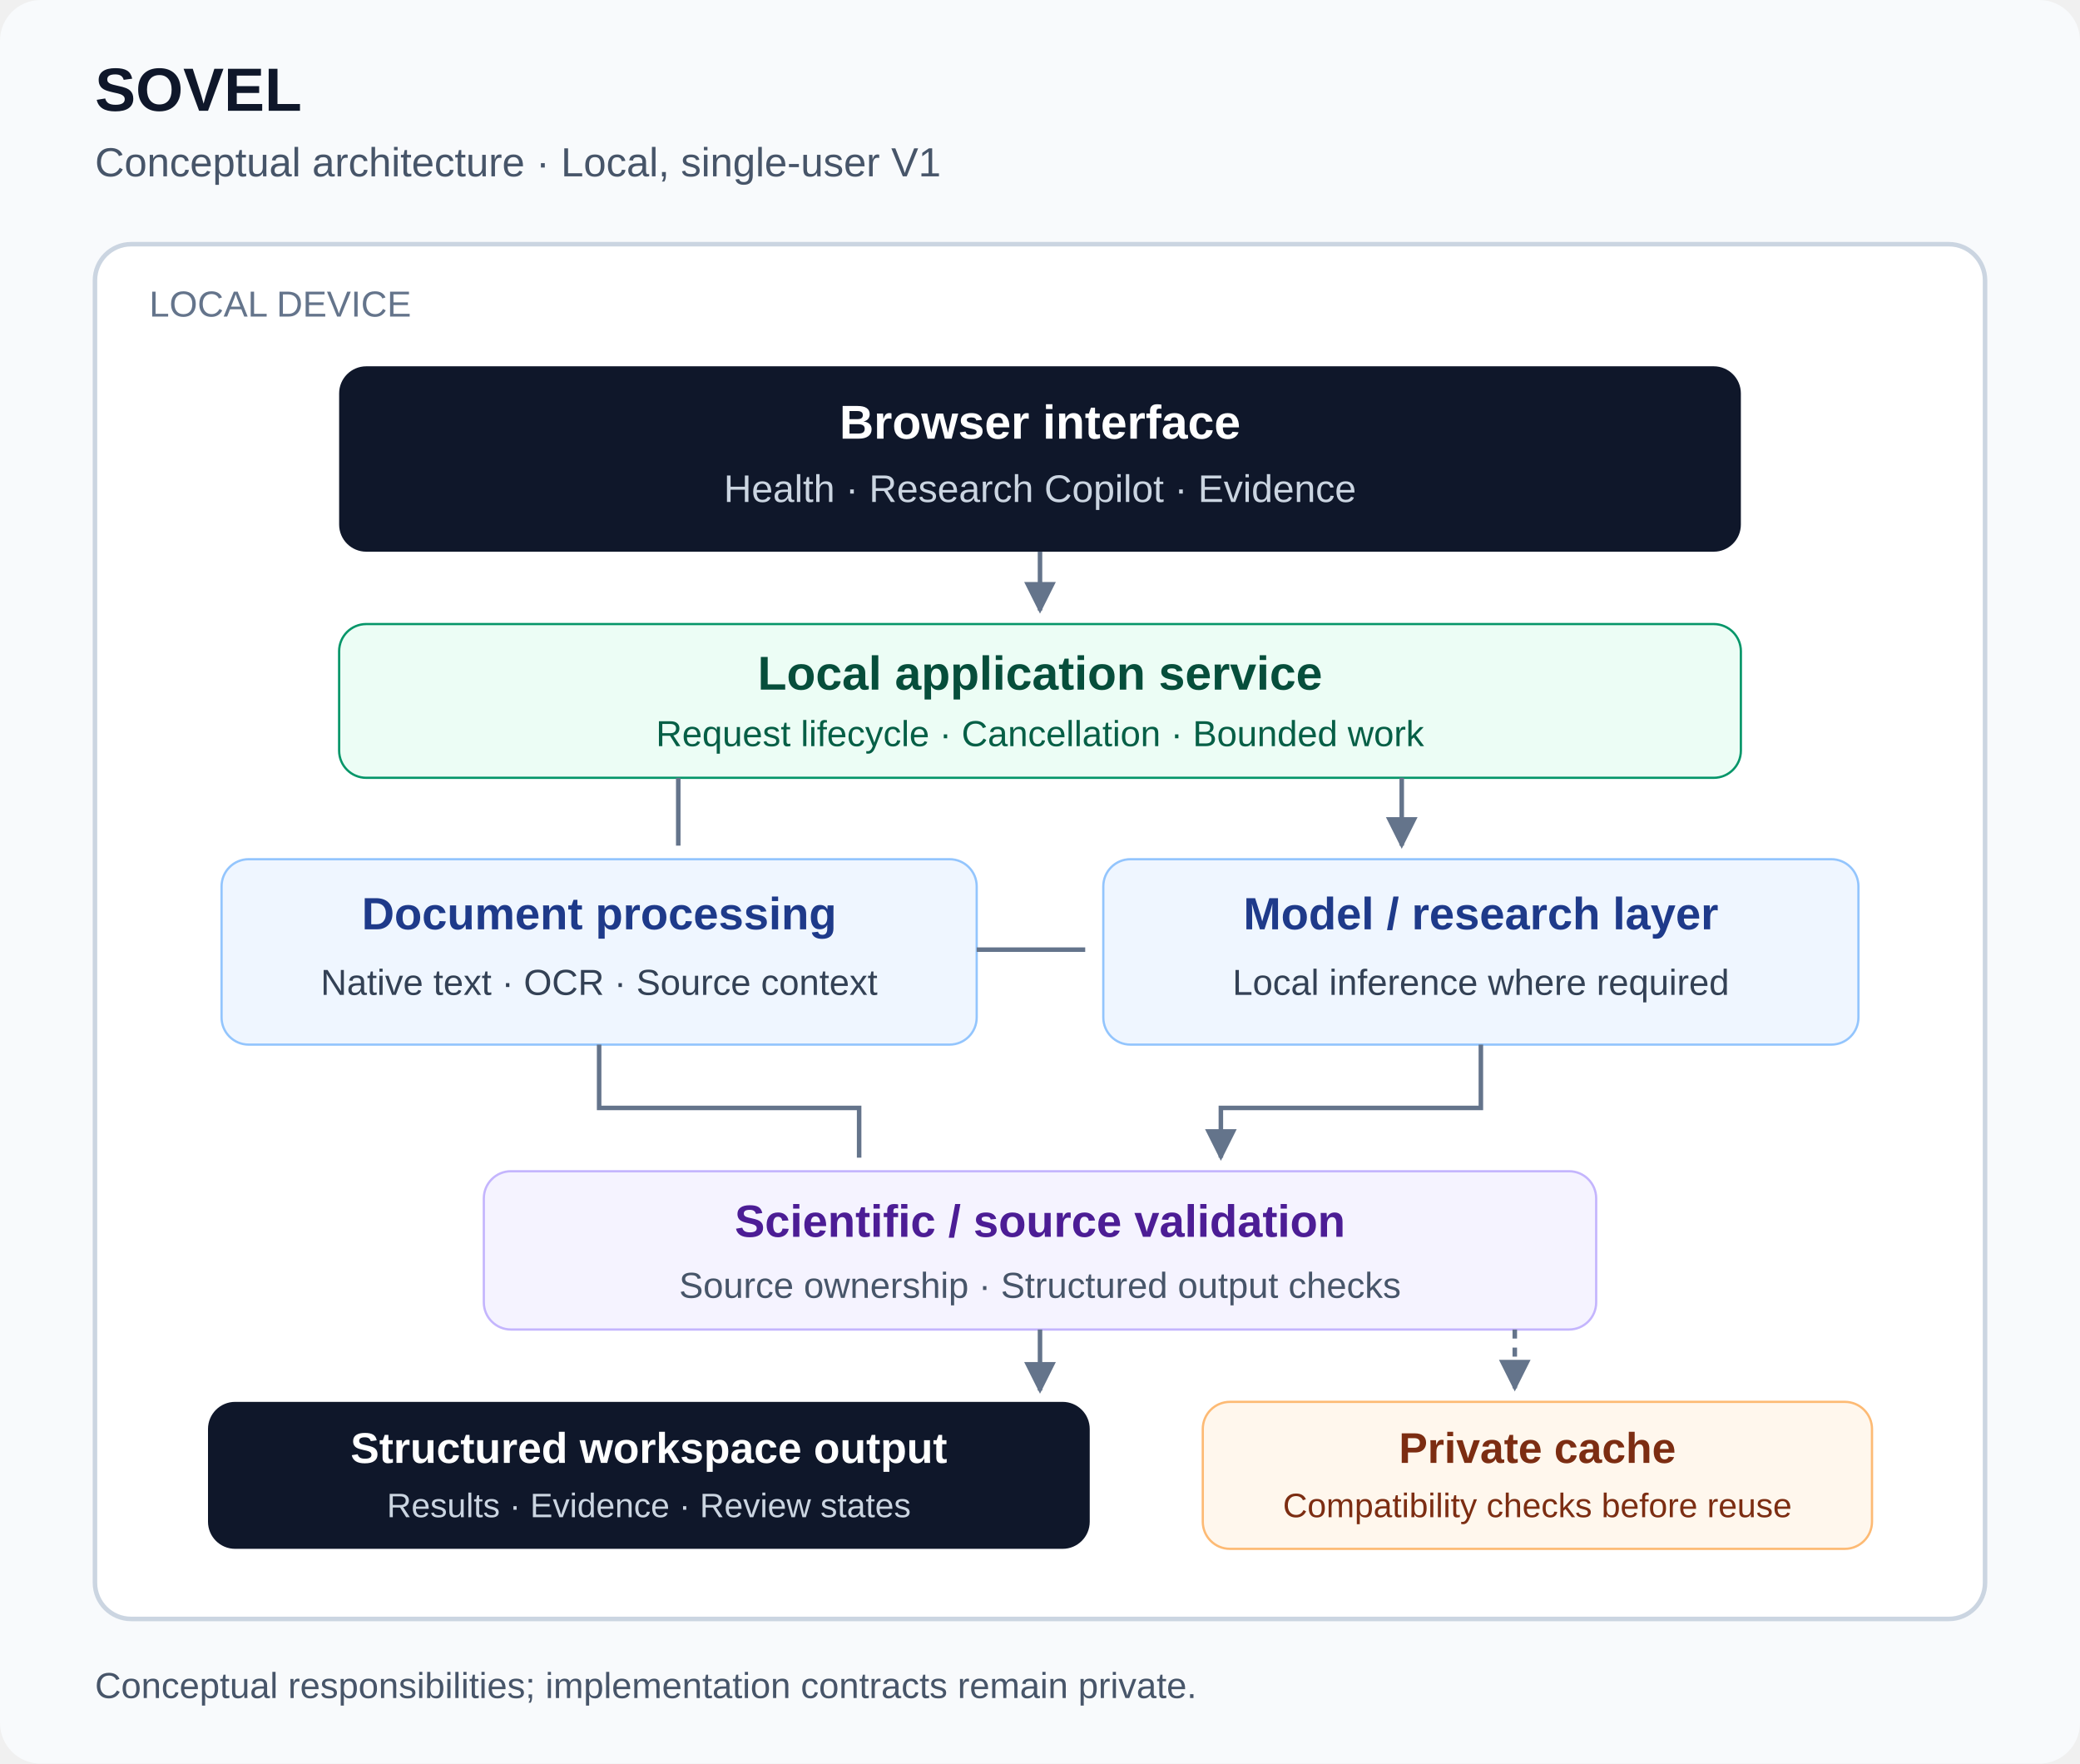
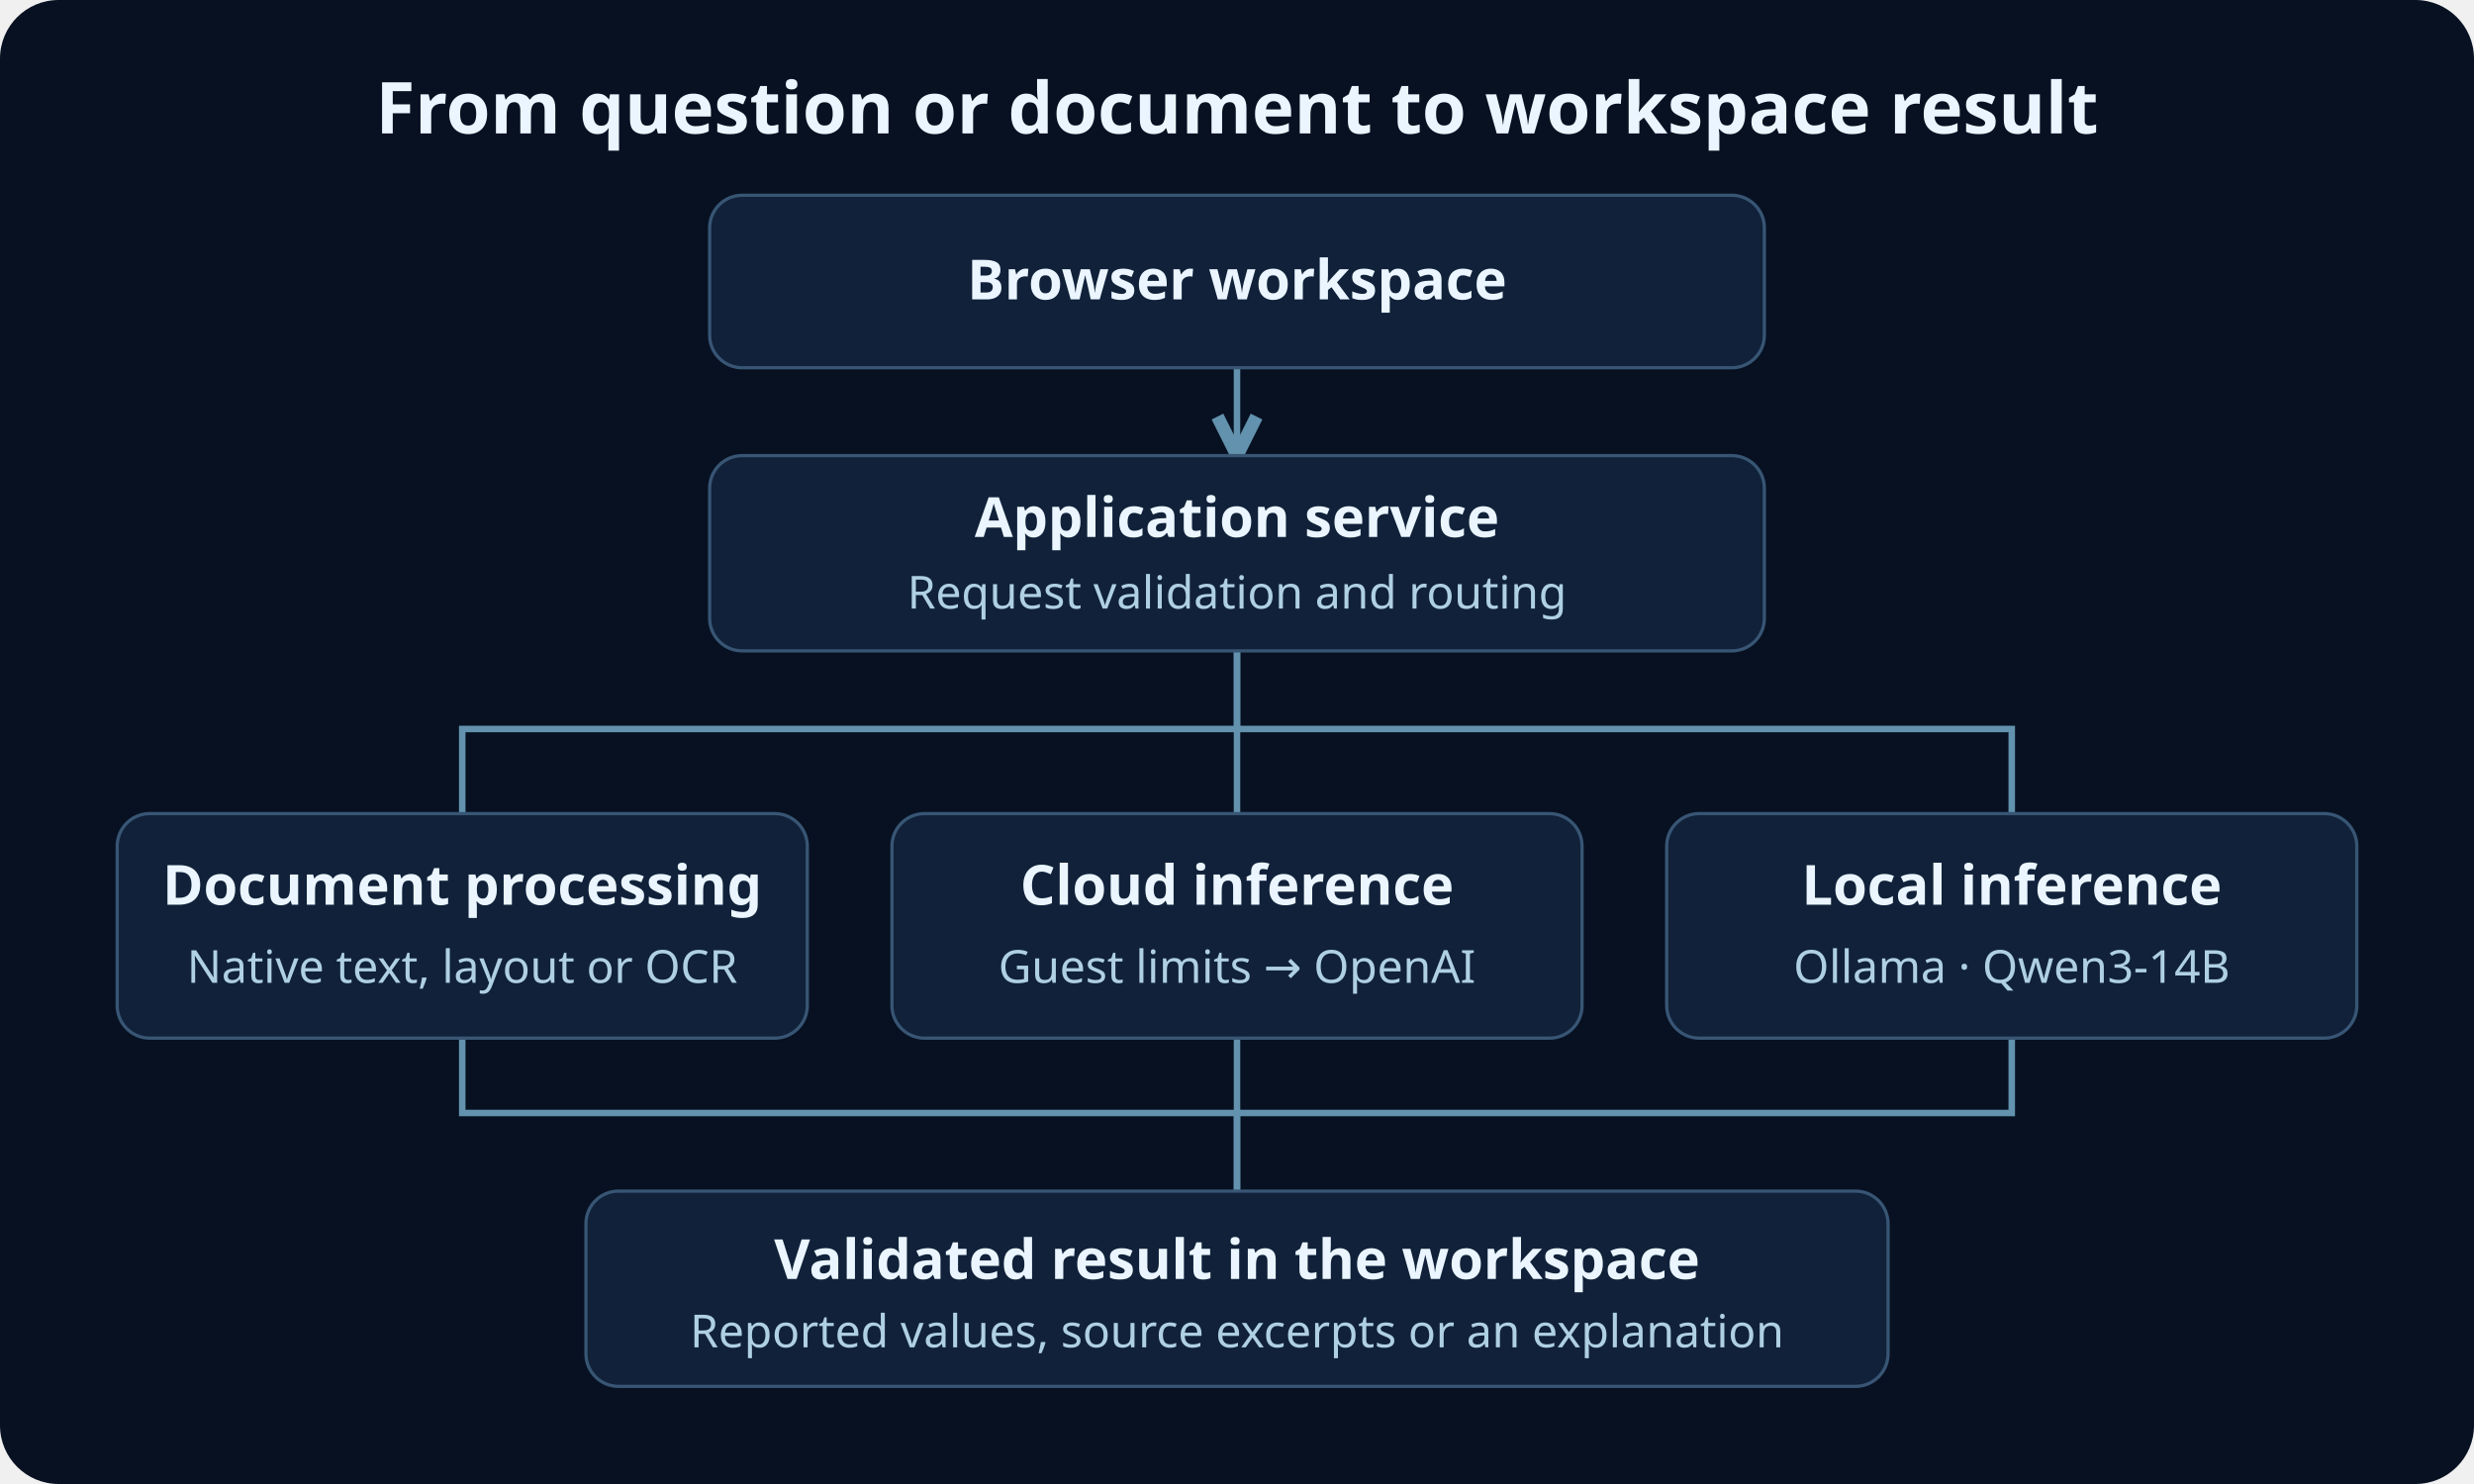
- <svg xmlns="http://www.w3.org/2000/svg" width="920" height="780" viewBox="0 0 920 780" role="img" aria-labelledby="title desc">
-   <defs>
-     <marker id="arrow" viewBox="0 0 10 10" refX="9" refY="5" markerWidth="7" markerHeight="7" orient="auto-start-reverse">
-       <path d="M 0 0 L 10 5 L 0 10 z" fill="#64748b" />
-     </marker>
-   </defs>
-   <rect width="920" height="780" rx="18" fill="#f8fafc" />
-   <g font-family="Arial, Helvetica, sans-serif">
-     <text x="42" y="49" fill="#0f172a" font-size="27" font-weight="700">SOVEL</text>
-     <text x="42" y="78" fill="#475569" font-size="18">Conceptual architecture · Local, single-user V1</text>
-     <rect x="42" y="108" width="836" height="608" rx="16" fill="#fff" stroke="#cbd5e1" stroke-width="2" />
-     <text x="66" y="140" fill="#64748b" font-size="16">LOCAL DEVICE</text>
-     <rect x="150" y="162" width="620" height="82" rx="12" fill="#0f172a" />
-     <text x="460" y="194" text-anchor="middle" fill="#fff" font-size="21" font-weight="700">Browser interface</text>
-     <text x="460" y="222" text-anchor="middle" fill="#cbd5e1" font-size="17">Health · Research Copilot · Evidence</text>
-     <path d="M460 244 V270" stroke="#64748b" stroke-width="2" marker-end="url(#arrow)" />
-     <rect x="150" y="276" width="620" height="68" rx="12" fill="#ecfdf5" stroke="#059669" />
-     <text x="460" y="305" text-anchor="middle" fill="#064e3b" font-size="21" font-weight="700">Local application service</text>
-     <text x="460" y="330" text-anchor="middle" fill="#065f46" font-size="16">Request lifecycle · Cancellation · Bounded work</text>
-     <path d="M300 344 V374 M620 344 V374" stroke="#64748b" stroke-width="2" marker-end="url(#arrow)" />
-     <rect x="98" y="380" width="334" height="82" rx="12" fill="#eff6ff" stroke="#93c5fd" />
-     <text x="265" y="411" text-anchor="middle" fill="#1e3a8a" font-size="20" font-weight="700">Document processing</text>
-     <text x="265" y="440" text-anchor="middle" fill="#334155" font-size="16">Native text · OCR · Source context</text>
-     <rect x="488" y="380" width="334" height="82" rx="12" fill="#eff6ff" stroke="#93c5fd" />
-     <text x="655" y="411" text-anchor="middle" fill="#1e3a8a" font-size="20" font-weight="700">Model / research layer</text>
-     <text x="655" y="440" text-anchor="middle" fill="#334155" font-size="16">Local inference where required</text>
-     <path d="M432 420 H480 M265 462 V490 H380 V512 M655 462 V490 H540 V512" fill="none" stroke="#64748b" stroke-width="2" marker-end="url(#arrow)" />
-     <rect x="214" y="518" width="492" height="70" rx="12" fill="#f5f3ff" stroke="#c4b5fd" />
-     <text x="460" y="547" text-anchor="middle" fill="#4c1d95" font-size="20" font-weight="700">Scientific / source validation</text>
-     <text x="460" y="574" text-anchor="middle" fill="#475569" font-size="16">Source ownership · Structured output checks</text>
-     <path d="M460 588 V615" stroke="#64748b" stroke-width="2" marker-end="url(#arrow)" />
-     <rect x="92" y="620" width="390" height="65" rx="12" fill="#0f172a" />
-     <text x="287" y="647" text-anchor="middle" fill="#fff" font-size="19" font-weight="700">Structured workspace output</text>
-     <text x="287" y="671" text-anchor="middle" fill="#cbd5e1" font-size="15">Results · Evidence · Review states</text>
-     <rect x="532" y="620" width="296" height="65" rx="12" fill="#fff7ed" stroke="#fdba74" />
-     <text x="680" y="647" text-anchor="middle" fill="#7c2d12" font-size="19" font-weight="700">Private cache</text>
-     <text x="680" y="671" text-anchor="middle" fill="#7c2d12" font-size="15">Compatibility checks before reuse</text>
-     <path d="M670 588 V614" stroke="#64748b" stroke-width="2" stroke-dasharray="4 4" marker-end="url(#arrow)" />
-     <text x="42" y="751" fill="#475569" font-size="16">Conceptual responsibilities; implementation contracts remain private.</text>
+ <svg xmlns="http://www.w3.org/2000/svg" viewBox="0 0 760 456" role="img" aria-labelledby="title desc">
+   <rect width="760" height="456" rx="18" fill="#071122" />
+   <g font-family="system-ui, sans-serif" text-anchor="middle" fill="#eaf5ff">
+     <text x="380" y="41" font-size="22" font-weight="600">From question or document to workspace result</text>
+     <g stroke="#6292ad" fill="none" stroke-width="2" marker-end="url(#end)">
+       <defs>
+         <marker id="end" markerWidth="8" markerHeight="8" refX="7" refY="4" orient="auto">
+           <path d="M1 1 7 4 1 7" fill="none" stroke="#6292ad" />
+         </marker>
+       </defs>
+       <path d="M380 113v27" />
+       <path d="M380 200v24H142v26" />
+       <path d="M380 200v50" />
+       <path d="M380 224h238v26" />
+       <path d="M142 319v23h238v24" />
+       <path d="M380 319v47" />
+       <path d="M618 319v23H380" />
+     </g>
+     <g fill="#102139" stroke="#385574">
+       <rect x="218" y="60" width="324" height="53" rx="10" />
+       <rect x="218" y="140" width="324" height="60" rx="10" />
+       <rect x="36" y="250" width="212" height="69" rx="10" />
+       <rect x="274" y="250" width="212" height="69" rx="10" />
+       <rect x="512" y="250" width="212" height="69" rx="10" />
+       <rect x="180" y="366" width="400" height="60" rx="10" />
+     </g>
+     <g font-size="17" font-weight="600">
+       <text x="380" y="92">Browser workspace</text>
+       <text x="380" y="165">Application service</text>
+       <text x="142" y="278">Document processing</text>
+       <text x="380" y="278">Cloud inference</text>
+       <text x="618" y="278">Local inference</text>
+       <text x="380" y="393">Validated result in the workspace</text>
+     </g>
+     <g font-size="14" fill="#afd0e2">
+       <text x="380" y="187">Request validation and routing</text>
+       <text x="142" y="302">Native text, layout or OCR</text>
+       <text x="380" y="302">Guest limits → OpenAI</text>
+       <text x="618" y="302">Ollama · Qwen3-14B</text>
+       <text x="380" y="414">Reported values, source excerpts or an explanation</text>
+     </g>
  </g>
</svg>
